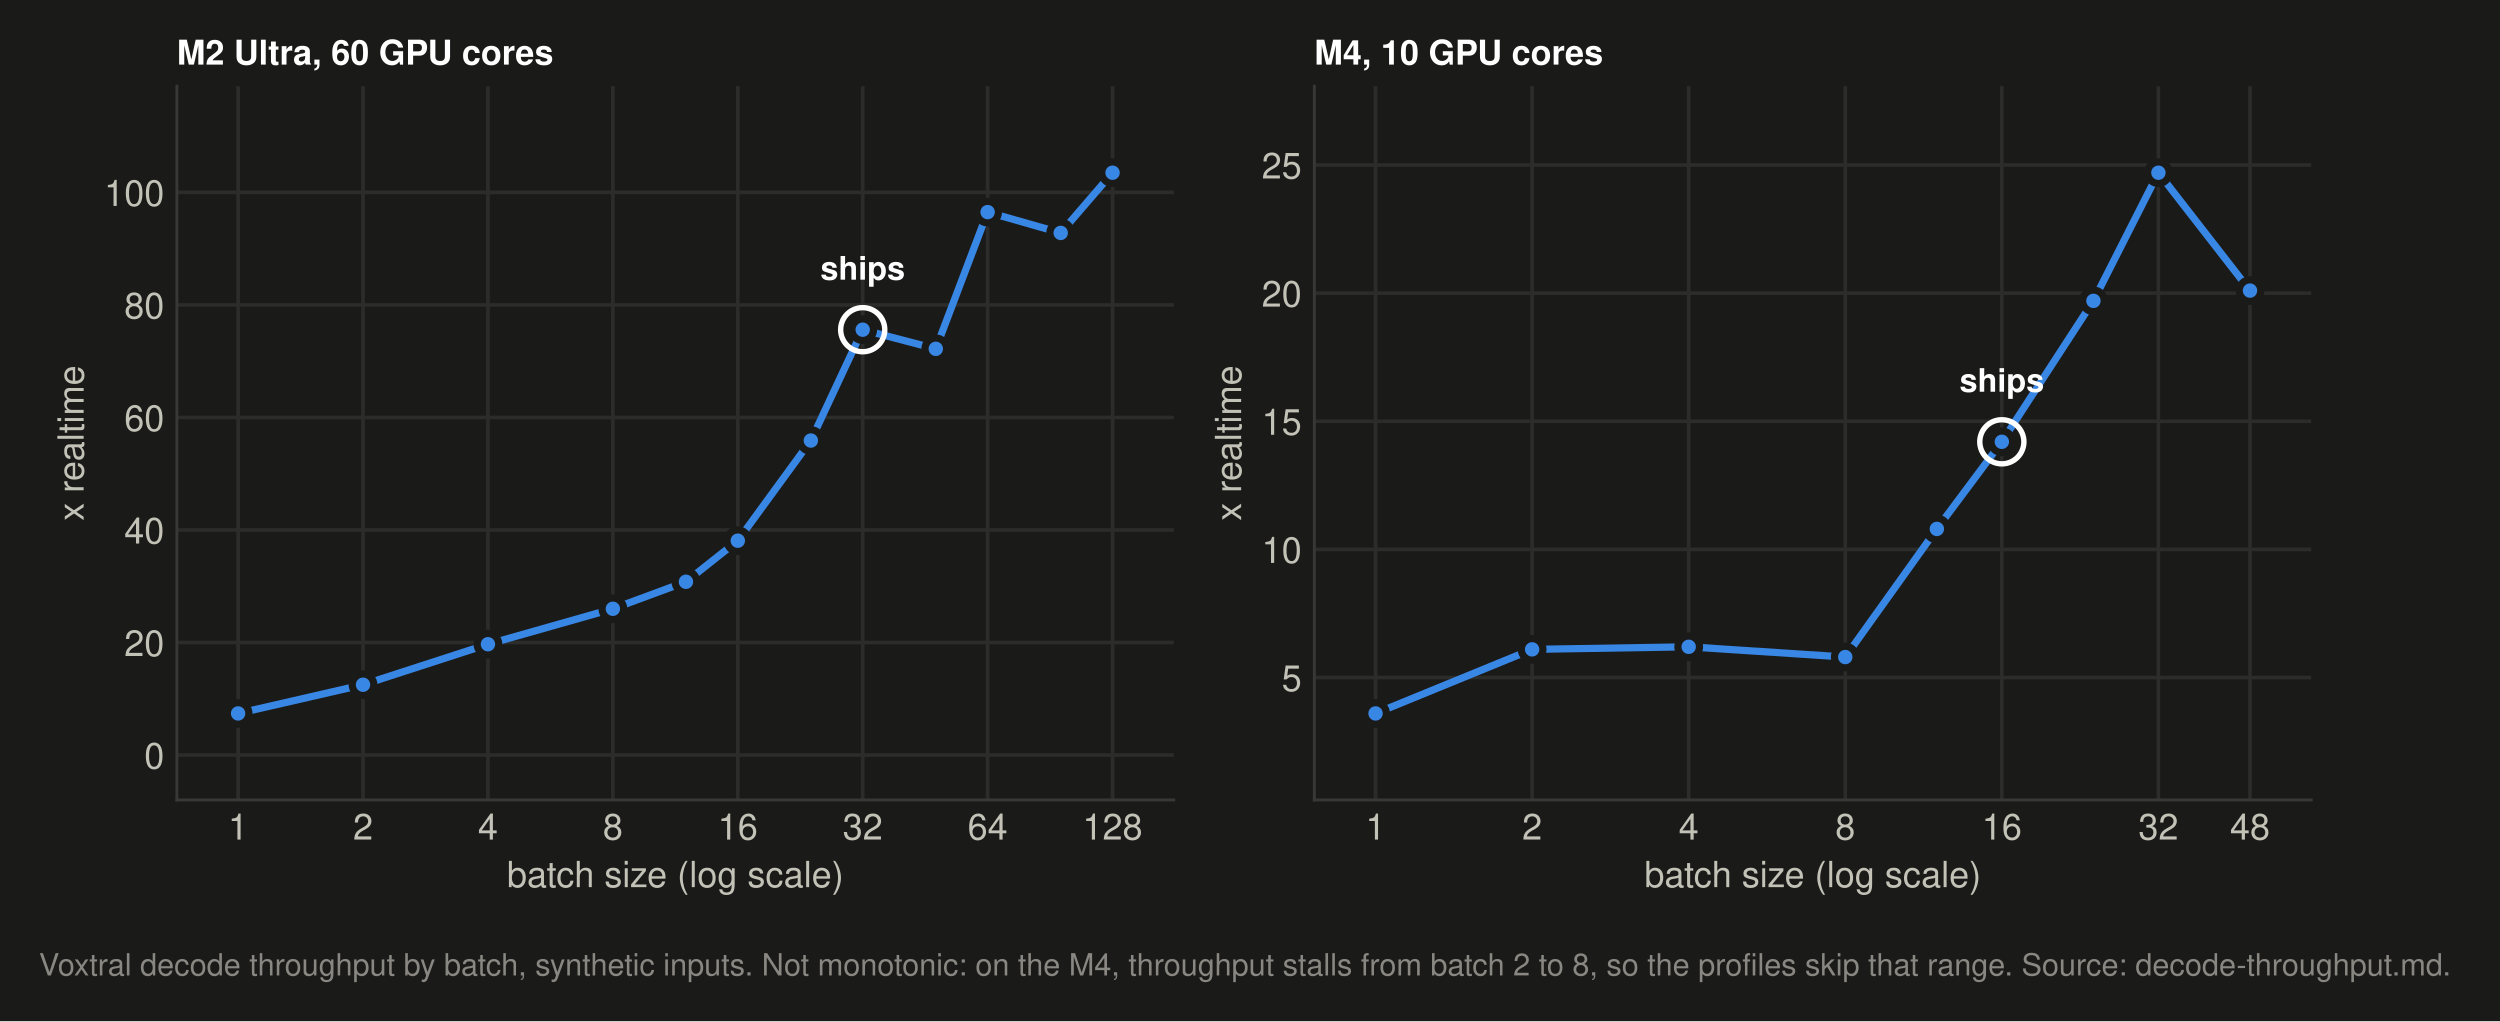
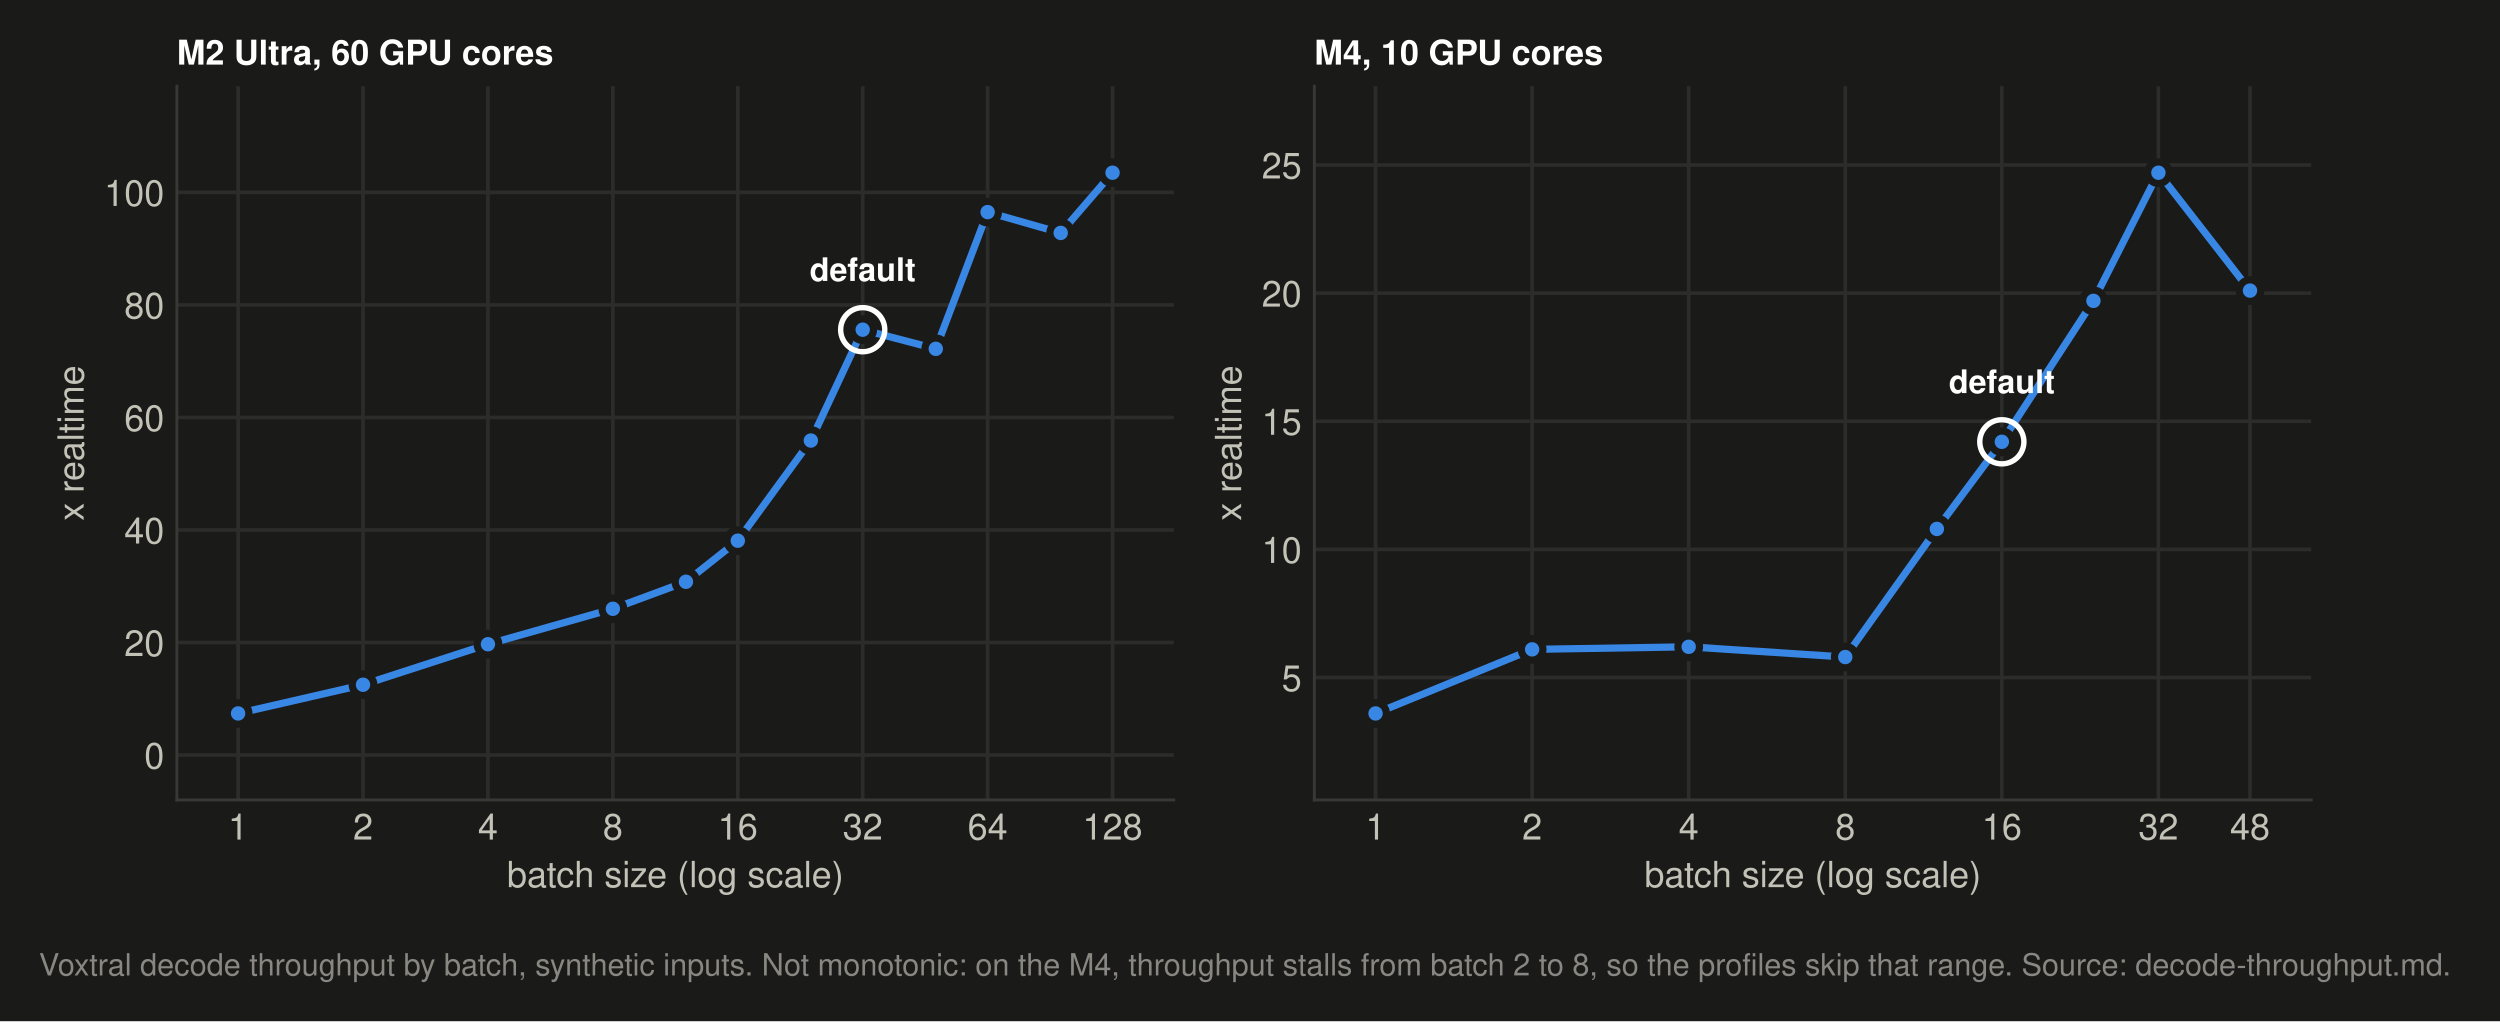
<svg xmlns="http://www.w3.org/2000/svg" xmlns:xlink="http://www.w3.org/1999/xlink" width="693.921pt" height="283.44pt" viewBox="0 0 693.921 283.44" version="1.1">
  <defs>
    <style type="text/css">*{stroke-linejoin: round; stroke-linecap: butt}</style>
  </defs>
  <g id="figure_1">
    <g id="patch_1">
      <path d="M 0 283.44  L 693.921 283.44  L 693.921 0  L 0 0  z " style="fill: #1a1a19" />
    </g>
    <g id="axes_1">
      <g id="patch_2">
        <path d="M 49.099 222.041  L 325.8 222.041  L 325.8 23.925  L 49.099 23.925  z " style="fill: #1a1a19" />
      </g>
      <g id="matplotlib.axis_1">
        <g id="xtick_1">
          <g id="line2d_1">
            <path d="M 66.09 222.041  L 66.09 23.925  " clip-path="url(#p92f41f80eb)" style="fill: none; stroke: #2c2c2a; stroke-linecap: round" />
          </g>
          <g id="line2d_2" />
          <g id="text_1">
            <text style="font-size: 10px; font-family: 'Helvetica', 'Arial', 'DejaVu Sans'; text-anchor: middle; fill: #c3c2b7" x="66.09" y="233.041" transform="rotate(-0 66.08962 233.0408)">1</text>
          </g>
        </g>
        <g id="xtick_2">
          <g id="line2d_3">
            <path d="M 100.764 222.041  L 100.764 23.925  " clip-path="url(#p92f41f80eb)" style="fill: none; stroke: #2c2c2a; stroke-linecap: round" />
          </g>
          <g id="line2d_4" />
          <g id="text_2">
            <text style="font-size: 10px; font-family: 'Helvetica', 'Arial', 'DejaVu Sans'; text-anchor: middle; fill: #c3c2b7" x="100.764" y="233.041" transform="rotate(-0 100.7639 233.0408)">2</text>
          </g>
        </g>
        <g id="xtick_3">
          <g id="line2d_5">
            <path d="M 135.438 222.041  L 135.438 23.925  " clip-path="url(#p92f41f80eb)" style="fill: none; stroke: #2c2c2a; stroke-linecap: round" />
          </g>
          <g id="line2d_6" />
          <g id="text_3">
            <text style="font-size: 10px; font-family: 'Helvetica', 'Arial', 'DejaVu Sans'; text-anchor: middle; fill: #c3c2b7" x="135.438" y="233.041" transform="rotate(-0 135.4382 233.0408)">4</text>
          </g>
        </g>
        <g id="xtick_4">
          <g id="line2d_7">
            <path d="M 170.112 222.041  L 170.112 23.925  " clip-path="url(#p92f41f80eb)" style="fill: none; stroke: #2c2c2a; stroke-linecap: round" />
          </g>
          <g id="line2d_8" />
          <g id="text_4">
            <text style="font-size: 10px; font-family: 'Helvetica', 'Arial', 'DejaVu Sans'; text-anchor: middle; fill: #c3c2b7" x="170.112" y="233.041" transform="rotate(-0 170.1125 233.0408)">8</text>
          </g>
        </g>
        <g id="xtick_5">
          <g id="line2d_9">
            <path d="M 204.787 222.041  L 204.787 23.925  " clip-path="url(#p92f41f80eb)" style="fill: none; stroke: #2c2c2a; stroke-linecap: round" />
          </g>
          <g id="line2d_10" />
          <g id="text_5">
            <text style="font-size: 10px; font-family: 'Helvetica', 'Arial', 'DejaVu Sans'; text-anchor: middle; fill: #c3c2b7" x="204.787" y="233.041" transform="rotate(-0 204.7868 233.0408)">16</text>
          </g>
        </g>
        <g id="xtick_6">
          <g id="line2d_11">
            <path d="M 239.461 222.041  L 239.461 23.925  " clip-path="url(#p92f41f80eb)" style="fill: none; stroke: #2c2c2a; stroke-linecap: round" />
          </g>
          <g id="line2d_12" />
          <g id="text_6">
            <text style="font-size: 10px; font-family: 'Helvetica', 'Arial', 'DejaVu Sans'; text-anchor: middle; fill: #c3c2b7" x="239.461" y="233.041" transform="rotate(-0 239.461 233.0408)">32</text>
          </g>
        </g>
        <g id="xtick_7">
          <g id="line2d_13">
            <path d="M 274.135 222.041  L 274.135 23.925  " clip-path="url(#p92f41f80eb)" style="fill: none; stroke: #2c2c2a; stroke-linecap: round" />
          </g>
          <g id="line2d_14" />
          <g id="text_7">
            <text style="font-size: 10px; font-family: 'Helvetica', 'Arial', 'DejaVu Sans'; text-anchor: middle; fill: #c3c2b7" x="274.135" y="233.041" transform="rotate(-0 274.1353 233.0408)">64</text>
          </g>
        </g>
        <g id="xtick_8">
          <g id="line2d_15">
            <path d="M 308.81 222.041  L 308.81 23.925  " clip-path="url(#p92f41f80eb)" style="fill: none; stroke: #2c2c2a; stroke-linecap: round" />
          </g>
          <g id="line2d_16" />
          <g id="text_8">
            <text style="font-size: 10px; font-family: 'Helvetica', 'Arial', 'DejaVu Sans'; text-anchor: middle; fill: #c3c2b7" x="308.81" y="233.041" transform="rotate(-0 308.8096 233.0408)">128</text>
          </g>
        </g>
        <g id="text_9">
          <text style="font-size: 10px; font-family: 'Helvetica', 'Arial', 'DejaVu Sans'; text-anchor: middle; fill: #c3c2b7" x="187.45" y="246.24" transform="rotate(-0 187.4496 246.24)">batch size (log scale)</text>
        </g>
      </g>
      <g id="matplotlib.axis_2">
        <g id="ytick_1">
          <g id="line2d_17">
            <path d="M 49.099 209.584  L 325.8 209.584  " clip-path="url(#p92f41f80eb)" style="fill: none; stroke: #2c2c2a; stroke-linecap: round" />
          </g>
          <g id="line2d_18" />
          <g id="text_10">
            <text style="font-size: 10px; font-family: 'Helvetica', 'Arial', 'DejaVu Sans'; text-anchor: end; fill: #c3c2b7" x="45.599" y="213.334" transform="rotate(-0 45.59922 213.334)">0</text>
          </g>
        </g>
        <g id="ytick_2">
          <g id="line2d_19">
            <path d="M 49.099 178.348  L 325.8 178.348  " clip-path="url(#p92f41f80eb)" style="fill: none; stroke: #2c2c2a; stroke-linecap: round" />
          </g>
          <g id="line2d_20" />
          <g id="text_11">
            <text style="font-size: 10px; font-family: 'Helvetica', 'Arial', 'DejaVu Sans'; text-anchor: end; fill: #c3c2b7" x="45.599" y="182.098" transform="rotate(-0 45.59922 182.0982)">20</text>
          </g>
        </g>
        <g id="ytick_3">
          <g id="line2d_21">
            <path d="M 49.099 147.112  L 325.8 147.112  " clip-path="url(#p92f41f80eb)" style="fill: none; stroke: #2c2c2a; stroke-linecap: round" />
          </g>
          <g id="line2d_22" />
          <g id="text_12">
            <text style="font-size: 10px; font-family: 'Helvetica', 'Arial', 'DejaVu Sans'; text-anchor: end; fill: #c3c2b7" x="45.599" y="150.862" transform="rotate(-0 45.59922 150.8625)">40</text>
          </g>
        </g>
        <g id="ytick_4">
          <g id="line2d_23">
            <path d="M 49.099 115.877  L 325.8 115.877  " clip-path="url(#p92f41f80eb)" style="fill: none; stroke: #2c2c2a; stroke-linecap: round" />
          </g>
          <g id="line2d_24" />
          <g id="text_13">
            <text style="font-size: 10px; font-family: 'Helvetica', 'Arial', 'DejaVu Sans'; text-anchor: end; fill: #c3c2b7" x="45.599" y="119.627" transform="rotate(-0 45.59922 119.6268)">60</text>
          </g>
        </g>
        <g id="ytick_5">
          <g id="line2d_25">
            <path d="M 49.099 84.641  L 325.8 84.641  " clip-path="url(#p92f41f80eb)" style="fill: none; stroke: #2c2c2a; stroke-linecap: round" />
          </g>
          <g id="line2d_26" />
          <g id="text_14">
            <text style="font-size: 10px; font-family: 'Helvetica', 'Arial', 'DejaVu Sans'; text-anchor: end; fill: #c3c2b7" x="45.599" y="88.391" transform="rotate(-0 45.59922 88.39102)">80</text>
          </g>
        </g>
        <g id="ytick_6">
          <g id="line2d_27">
            <path d="M 49.099 53.405  L 325.8 53.405  " clip-path="url(#p92f41f80eb)" style="fill: none; stroke: #2c2c2a; stroke-linecap: round" />
          </g>
          <g id="line2d_28" />
          <g id="text_15">
            <text style="font-size: 10px; font-family: 'Helvetica', 'Arial', 'DejaVu Sans'; text-anchor: end; fill: #c3c2b7" x="45.599" y="57.155" transform="rotate(-0 45.59922 57.15529)">100</text>
          </g>
        </g>
        <g id="text_16">
          <text style="font-size: 10px; font-family: 'Helvetica', 'Arial', 'DejaVu Sans'; text-anchor: middle; fill: #c3c2b7" x="23.217" y="122.983" transform="rotate(-90 23.21719 122.9829)">x realtime</text>
        </g>
      </g>
      <g id="patch_3">
        <path d="M 49.099 222.041  L 49.099 23.925  " style="fill: none; stroke: #383835; stroke-width: 0.8; stroke-linejoin: miter; stroke-linecap: square" />
      </g>
      <g id="patch_4">
        <path d="M 49.099 222.041  L 325.8 222.041  " style="fill: none; stroke: #383835; stroke-width: 0.8; stroke-linejoin: miter; stroke-linecap: square" />
      </g>
      <g id="line2d_29">
        <path d="M 66.09 198.027  L 100.764 190.062  L 135.438 178.817  L 170.112 168.978  L 190.396 161.481  L 204.787 150.08  L 225.07 122.28  L 239.461 91.513  L 259.744 96.823  L 274.135 58.872  L 294.418 64.65  L 308.81 47.939  " clip-path="url(#p92f41f80eb)" style="fill: none; stroke: #3987e5; stroke-width: 2; stroke-linecap: round" />
        <defs>
          <path id="m226001cfbb" d="M 0 3  C 0.796 3 1.559 2.684 2.121 2.121  C 2.684 1.559 3 0.796 3 0  C 3 -0.796 2.684 -1.559 2.121 -2.121  C 1.559 -2.684 0.796 -3 0 -3  C -0.796 -3 -1.559 -2.684 -2.121 -2.121  C -2.684 -1.559 -3 -0.796 -3 0  C -3 0.796 -2.684 1.559 -2.121 2.121  C -1.559 2.684 -0.796 3 0 3  z " style="stroke: #1a1a19; stroke-width: 2" />
        </defs>
        <g clip-path="url(#p92f41f80eb)">
          <use xlink:href="#m226001cfbb" x="66.09" y="198.027" style="fill: #3987e5; stroke: #1a1a19; stroke-width: 2" />
          <use xlink:href="#m226001cfbb" x="100.764" y="190.062" style="fill: #3987e5; stroke: #1a1a19; stroke-width: 2" />
          <use xlink:href="#m226001cfbb" x="135.438" y="178.817" style="fill: #3987e5; stroke: #1a1a19; stroke-width: 2" />
          <use xlink:href="#m226001cfbb" x="170.112" y="168.978" style="fill: #3987e5; stroke: #1a1a19; stroke-width: 2" />
          <use xlink:href="#m226001cfbb" x="190.396" y="161.481" style="fill: #3987e5; stroke: #1a1a19; stroke-width: 2" />
          <use xlink:href="#m226001cfbb" x="204.787" y="150.08" style="fill: #3987e5; stroke: #1a1a19; stroke-width: 2" />
          <use xlink:href="#m226001cfbb" x="225.07" y="122.28" style="fill: #3987e5; stroke: #1a1a19; stroke-width: 2" />
          <use xlink:href="#m226001cfbb" x="239.461" y="91.513" style="fill: #3987e5; stroke: #1a1a19; stroke-width: 2" />
          <use xlink:href="#m226001cfbb" x="259.744" y="96.823" style="fill: #3987e5; stroke: #1a1a19; stroke-width: 2" />
          <use xlink:href="#m226001cfbb" x="274.135" y="58.872" style="fill: #3987e5; stroke: #1a1a19; stroke-width: 2" />
          <use xlink:href="#m226001cfbb" x="294.418" y="64.65" style="fill: #3987e5; stroke: #1a1a19; stroke-width: 2" />
          <use xlink:href="#m226001cfbb" x="308.81" y="47.939" style="fill: #3987e5; stroke: #1a1a19; stroke-width: 2" />
        </g>
      </g>
      <g id="text_17">
-         <text style="font-weight: 700; font-size: 9px; font-family: 'Helvetica', 'Arial', 'DejaVu Sans'; text-anchor: middle; fill: #ffffff" x="239.461" y="77.627" transform="rotate(-0 239.461 77.62711)">ships</text>
+         <text style="font-weight: 700; font-size: 9px; font-family: 'Helvetica', 'Arial', 'DejaVu Sans'; text-anchor: middle; fill: #ffffff" x="239.461" y="77.984" transform="rotate(-0 239.461 77.98359)">default</text>
      </g>
      <g id="text_18">
        <text style="font-weight: 700; font-size: 9.5px; font-family: 'Helvetica', 'Arial', 'DejaVu Sans'; text-anchor: start; fill: #ffffff" x="49.099" y="17.925" transform="rotate(-0 49.09922 17.925)">M2 Ultra, 60 GPU cores</text>
      </g>
      <g id="PathCollection_1">
        <path d="M 239.461 97.637  C 241.085 97.637 242.643 96.991 243.791 95.843  C 244.94 94.695 245.585 93.137 245.585 91.513  C 245.585 89.889 244.94 88.331 243.791 87.183  C 242.643 86.034 241.085 85.389 239.461 85.389  C 237.837 85.389 236.279 86.034 235.131 87.183  C 233.983 88.331 233.337 89.889 233.337 91.513  C 233.337 93.137 233.983 94.695 235.131 95.843  C 236.279 96.991 237.837 97.637 239.461 97.637  L 239.461 97.637  z " clip-path="url(#p92f41f80eb)" style="fill: none; stroke: #ffffff; stroke-width: 1.5" />
      </g>
    </g>
    <g id="axes_2">
      <g id="patch_5">
        <path d="M 364.819 222.041  L 641.52 222.041  L 641.52 23.925  L 364.819 23.925  z " style="fill: #1a1a19" />
      </g>
      <g id="matplotlib.axis_3">
        <g id="xtick_9">
          <g id="line2d_30">
            <path d="M 381.81 222.041  L 381.81 23.925  " clip-path="url(#pe6632bb9fd)" style="fill: none; stroke: #2c2c2a; stroke-linecap: round" />
          </g>
          <g id="line2d_31" />
          <g id="text_19">
            <text style="font-size: 10px; font-family: 'Helvetica', 'Arial', 'DejaVu Sans'; text-anchor: middle; fill: #c3c2b7" x="381.81" y="233.041" transform="rotate(-0 381.8096 233.0408)">1</text>
          </g>
        </g>
        <g id="xtick_10">
          <g id="line2d_32">
            <path d="M 425.269 222.041  L 425.269 23.925  " clip-path="url(#pe6632bb9fd)" style="fill: none; stroke: #2c2c2a; stroke-linecap: round" />
          </g>
          <g id="line2d_33" />
          <g id="text_20">
            <text style="font-size: 10px; font-family: 'Helvetica', 'Arial', 'DejaVu Sans'; text-anchor: middle; fill: #c3c2b7" x="425.269" y="233.041" transform="rotate(-0 425.2692 233.0408)">2</text>
          </g>
        </g>
        <g id="xtick_11">
          <g id="line2d_34">
            <path d="M 468.729 222.041  L 468.729 23.925  " clip-path="url(#pe6632bb9fd)" style="fill: none; stroke: #2c2c2a; stroke-linecap: round" />
          </g>
          <g id="line2d_35" />
          <g id="text_21">
            <text style="font-size: 10px; font-family: 'Helvetica', 'Arial', 'DejaVu Sans'; text-anchor: middle; fill: #c3c2b7" x="468.729" y="233.041" transform="rotate(-0 468.7287 233.0408)">4</text>
          </g>
        </g>
        <g id="xtick_12">
          <g id="line2d_36">
            <path d="M 512.188 222.041  L 512.188 23.925  " clip-path="url(#pe6632bb9fd)" style="fill: none; stroke: #2c2c2a; stroke-linecap: round" />
          </g>
          <g id="line2d_37" />
          <g id="text_22">
            <text style="font-size: 10px; font-family: 'Helvetica', 'Arial', 'DejaVu Sans'; text-anchor: middle; fill: #c3c2b7" x="512.188" y="233.041" transform="rotate(-0 512.1883 233.0408)">8</text>
          </g>
        </g>
        <g id="xtick_13">
          <g id="line2d_38">
            <path d="M 555.648 222.041  L 555.648 23.925  " clip-path="url(#pe6632bb9fd)" style="fill: none; stroke: #2c2c2a; stroke-linecap: round" />
          </g>
          <g id="line2d_39" />
          <g id="text_23">
            <text style="font-size: 10px; font-family: 'Helvetica', 'Arial', 'DejaVu Sans'; text-anchor: middle; fill: #c3c2b7" x="555.648" y="233.041" transform="rotate(-0 555.6478 233.0408)">16</text>
          </g>
        </g>
        <g id="xtick_14">
          <g id="line2d_40">
            <path d="M 599.107 222.041  L 599.107 23.925  " clip-path="url(#pe6632bb9fd)" style="fill: none; stroke: #2c2c2a; stroke-linecap: round" />
          </g>
          <g id="line2d_41" />
          <g id="text_24">
            <text style="font-size: 10px; font-family: 'Helvetica', 'Arial', 'DejaVu Sans'; text-anchor: middle; fill: #c3c2b7" x="599.107" y="233.041" transform="rotate(-0 599.1074 233.0408)">32</text>
          </g>
        </g>
        <g id="xtick_15">
          <g id="line2d_42">
            <path d="M 624.53 222.041  L 624.53 23.925  " clip-path="url(#pe6632bb9fd)" style="fill: none; stroke: #2c2c2a; stroke-linecap: round" />
          </g>
          <g id="line2d_43" />
          <g id="text_25">
            <text style="font-size: 10px; font-family: 'Helvetica', 'Arial', 'DejaVu Sans'; text-anchor: middle; fill: #c3c2b7" x="624.53" y="233.041" transform="rotate(-0 624.5296 233.0408)">48</text>
          </g>
        </g>
        <g id="text_26">
          <text style="font-size: 10px; font-family: 'Helvetica', 'Arial', 'DejaVu Sans'; text-anchor: middle; fill: #c3c2b7" x="503.17" y="246.24" transform="rotate(-0 503.1696 246.24)">batch size (log scale)</text>
        </g>
      </g>
      <g id="matplotlib.axis_4">
        <g id="ytick_7">
          <g id="line2d_44">
            <path d="M 364.819 188.068  L 641.52 188.068  " clip-path="url(#pe6632bb9fd)" style="fill: none; stroke: #2c2c2a; stroke-linecap: round" />
          </g>
          <g id="line2d_45" />
          <g id="text_27">
            <text style="font-size: 10px; font-family: 'Helvetica', 'Arial', 'DejaVu Sans'; text-anchor: end; fill: #c3c2b7" x="361.319" y="191.818" transform="rotate(-0 361.3192 191.8183)">5</text>
          </g>
        </g>
        <g id="ytick_8">
          <g id="line2d_46">
            <path d="M 364.819 152.503  L 641.52 152.503  " clip-path="url(#pe6632bb9fd)" style="fill: none; stroke: #2c2c2a; stroke-linecap: round" />
          </g>
          <g id="line2d_47" />
          <g id="text_28">
            <text style="font-size: 10px; font-family: 'Helvetica', 'Arial', 'DejaVu Sans'; text-anchor: end; fill: #c3c2b7" x="361.319" y="156.253" transform="rotate(-0 361.3192 156.2525)">10</text>
          </g>
        </g>
        <g id="ytick_9">
          <g id="line2d_48">
            <path d="M 364.819 116.937  L 641.52 116.937  " clip-path="url(#pe6632bb9fd)" style="fill: none; stroke: #2c2c2a; stroke-linecap: round" />
          </g>
          <g id="line2d_49" />
          <g id="text_29">
            <text style="font-size: 10px; font-family: 'Helvetica', 'Arial', 'DejaVu Sans'; text-anchor: end; fill: #c3c2b7" x="361.319" y="120.687" transform="rotate(-0 361.3192 120.6867)">15</text>
          </g>
        </g>
        <g id="ytick_10">
          <g id="line2d_50">
            <path d="M 364.819 81.371  L 641.52 81.371  " clip-path="url(#pe6632bb9fd)" style="fill: none; stroke: #2c2c2a; stroke-linecap: round" />
          </g>
          <g id="line2d_51" />
          <g id="text_30">
            <text style="font-size: 10px; font-family: 'Helvetica', 'Arial', 'DejaVu Sans'; text-anchor: end; fill: #c3c2b7" x="361.319" y="85.121" transform="rotate(-0 361.3192 85.12089)">20</text>
          </g>
        </g>
        <g id="ytick_11">
          <g id="line2d_52">
            <path d="M 364.819 45.805  L 641.52 45.805  " clip-path="url(#pe6632bb9fd)" style="fill: none; stroke: #2c2c2a; stroke-linecap: round" />
          </g>
          <g id="line2d_53" />
          <g id="text_31">
            <text style="font-size: 10px; font-family: 'Helvetica', 'Arial', 'DejaVu Sans'; text-anchor: end; fill: #c3c2b7" x="361.319" y="49.555" transform="rotate(-0 361.3192 49.55509)">25</text>
          </g>
        </g>
        <g id="text_32">
          <text style="font-size: 10px; font-family: 'Helvetica', 'Arial', 'DejaVu Sans'; text-anchor: middle; fill: #c3c2b7" x="344.498" y="122.983" transform="rotate(-90 344.4981 122.9829)">x realtime</text>
        </g>
      </g>
      <g id="patch_6">
        <path d="M 364.819 222.041  L 364.819 23.925  " style="fill: none; stroke: #383835; stroke-width: 0.8; stroke-linejoin: miter; stroke-linecap: square" />
      </g>
      <g id="patch_7">
        <path d="M 364.819 222.041  L 641.52 222.041  " style="fill: none; stroke: #383835; stroke-width: 0.8; stroke-linejoin: miter; stroke-linecap: square" />
      </g>
      <g id="line2d_54">
        <path d="M 381.81 198.027  L 425.269 180.244  L 468.729 179.533  L 512.188 182.378  L 537.61 146.812  L 555.648 122.627  L 581.07 83.505  L 599.107 47.939  L 624.53 80.66  " clip-path="url(#pe6632bb9fd)" style="fill: none; stroke: #3987e5; stroke-width: 2; stroke-linecap: round" />
        <g clip-path="url(#pe6632bb9fd)">
          <use xlink:href="#m226001cfbb" x="381.81" y="198.027" style="fill: #3987e5; stroke: #1a1a19; stroke-width: 2" />
          <use xlink:href="#m226001cfbb" x="425.269" y="180.244" style="fill: #3987e5; stroke: #1a1a19; stroke-width: 2" />
          <use xlink:href="#m226001cfbb" x="468.729" y="179.533" style="fill: #3987e5; stroke: #1a1a19; stroke-width: 2" />
          <use xlink:href="#m226001cfbb" x="512.188" y="182.378" style="fill: #3987e5; stroke: #1a1a19; stroke-width: 2" />
          <use xlink:href="#m226001cfbb" x="537.61" y="146.812" style="fill: #3987e5; stroke: #1a1a19; stroke-width: 2" />
          <use xlink:href="#m226001cfbb" x="555.648" y="122.627" style="fill: #3987e5; stroke: #1a1a19; stroke-width: 2" />
          <use xlink:href="#m226001cfbb" x="581.07" y="83.505" style="fill: #3987e5; stroke: #1a1a19; stroke-width: 2" />
          <use xlink:href="#m226001cfbb" x="599.107" y="47.939" style="fill: #3987e5; stroke: #1a1a19; stroke-width: 2" />
          <use xlink:href="#m226001cfbb" x="624.53" y="80.66" style="fill: #3987e5; stroke: #1a1a19; stroke-width: 2" />
        </g>
      </g>
      <g id="text_33">
-         <text style="font-weight: 700; font-size: 9px; font-family: 'Helvetica', 'Arial', 'DejaVu Sans'; text-anchor: middle; fill: #ffffff" x="555.648" y="108.741" transform="rotate(-0 555.6478 108.7415)">ships</text>
+         <text style="font-weight: 700; font-size: 9px; font-family: 'Helvetica', 'Arial', 'DejaVu Sans'; text-anchor: middle; fill: #ffffff" x="555.648" y="109.098" transform="rotate(-0 555.6478 109.0979)">default</text>
      </g>
      <g id="text_34">
        <text style="font-weight: 700; font-size: 9.5px; font-family: 'Helvetica', 'Arial', 'DejaVu Sans'; text-anchor: start; fill: #ffffff" x="364.819" y="17.925" transform="rotate(-0 364.8192 17.925)">M4, 10 GPU cores</text>
      </g>
      <g id="PathCollection_2">
        <path d="M 555.648 128.751  C 557.272 128.751 558.83 128.106 559.978 126.957  C 561.126 125.809 561.772 124.251 561.772 122.627  C 561.772 121.003 561.126 119.445 559.978 118.297  C 558.83 117.149 557.272 116.504 555.648 116.504  C 554.024 116.504 552.466 117.149 551.318 118.297  C 550.169 119.445 549.524 121.003 549.524 122.627  C 549.524 124.251 550.169 125.809 551.318 126.957  C 552.466 128.106 554.024 128.751 555.648 128.751  L 555.648 128.751  z " clip-path="url(#pe6632bb9fd)" style="fill: none; stroke: #ffffff; stroke-width: 1.5" />
      </g>
    </g>
    <g id="text_35">
      <text style="font-size: 8.5px; font-family: 'Helvetica', 'Arial', 'DejaVu Sans'; text-anchor: start; fill: #898781" x="10.8" y="270.759" transform="rotate(-0 10.8 270.759)">Voxtral decode throughput by batch, synthetic inputs. Not monotonic: on the M4, throughput stalls from batch 2 to 8, so the profiles skip that range. Source: decode-throughput.md.</text>
    </g>
  </g>
  <defs>
    <clipPath id="p92f41f80eb">
      <rect x="49.099" y="23.925" width="276.701" height="198.116" />
    </clipPath>
    <clipPath id="pe6632bb9fd">
      <rect x="364.819" y="23.925" width="276.701" height="198.116" />
    </clipPath>
  </defs>
</svg>
